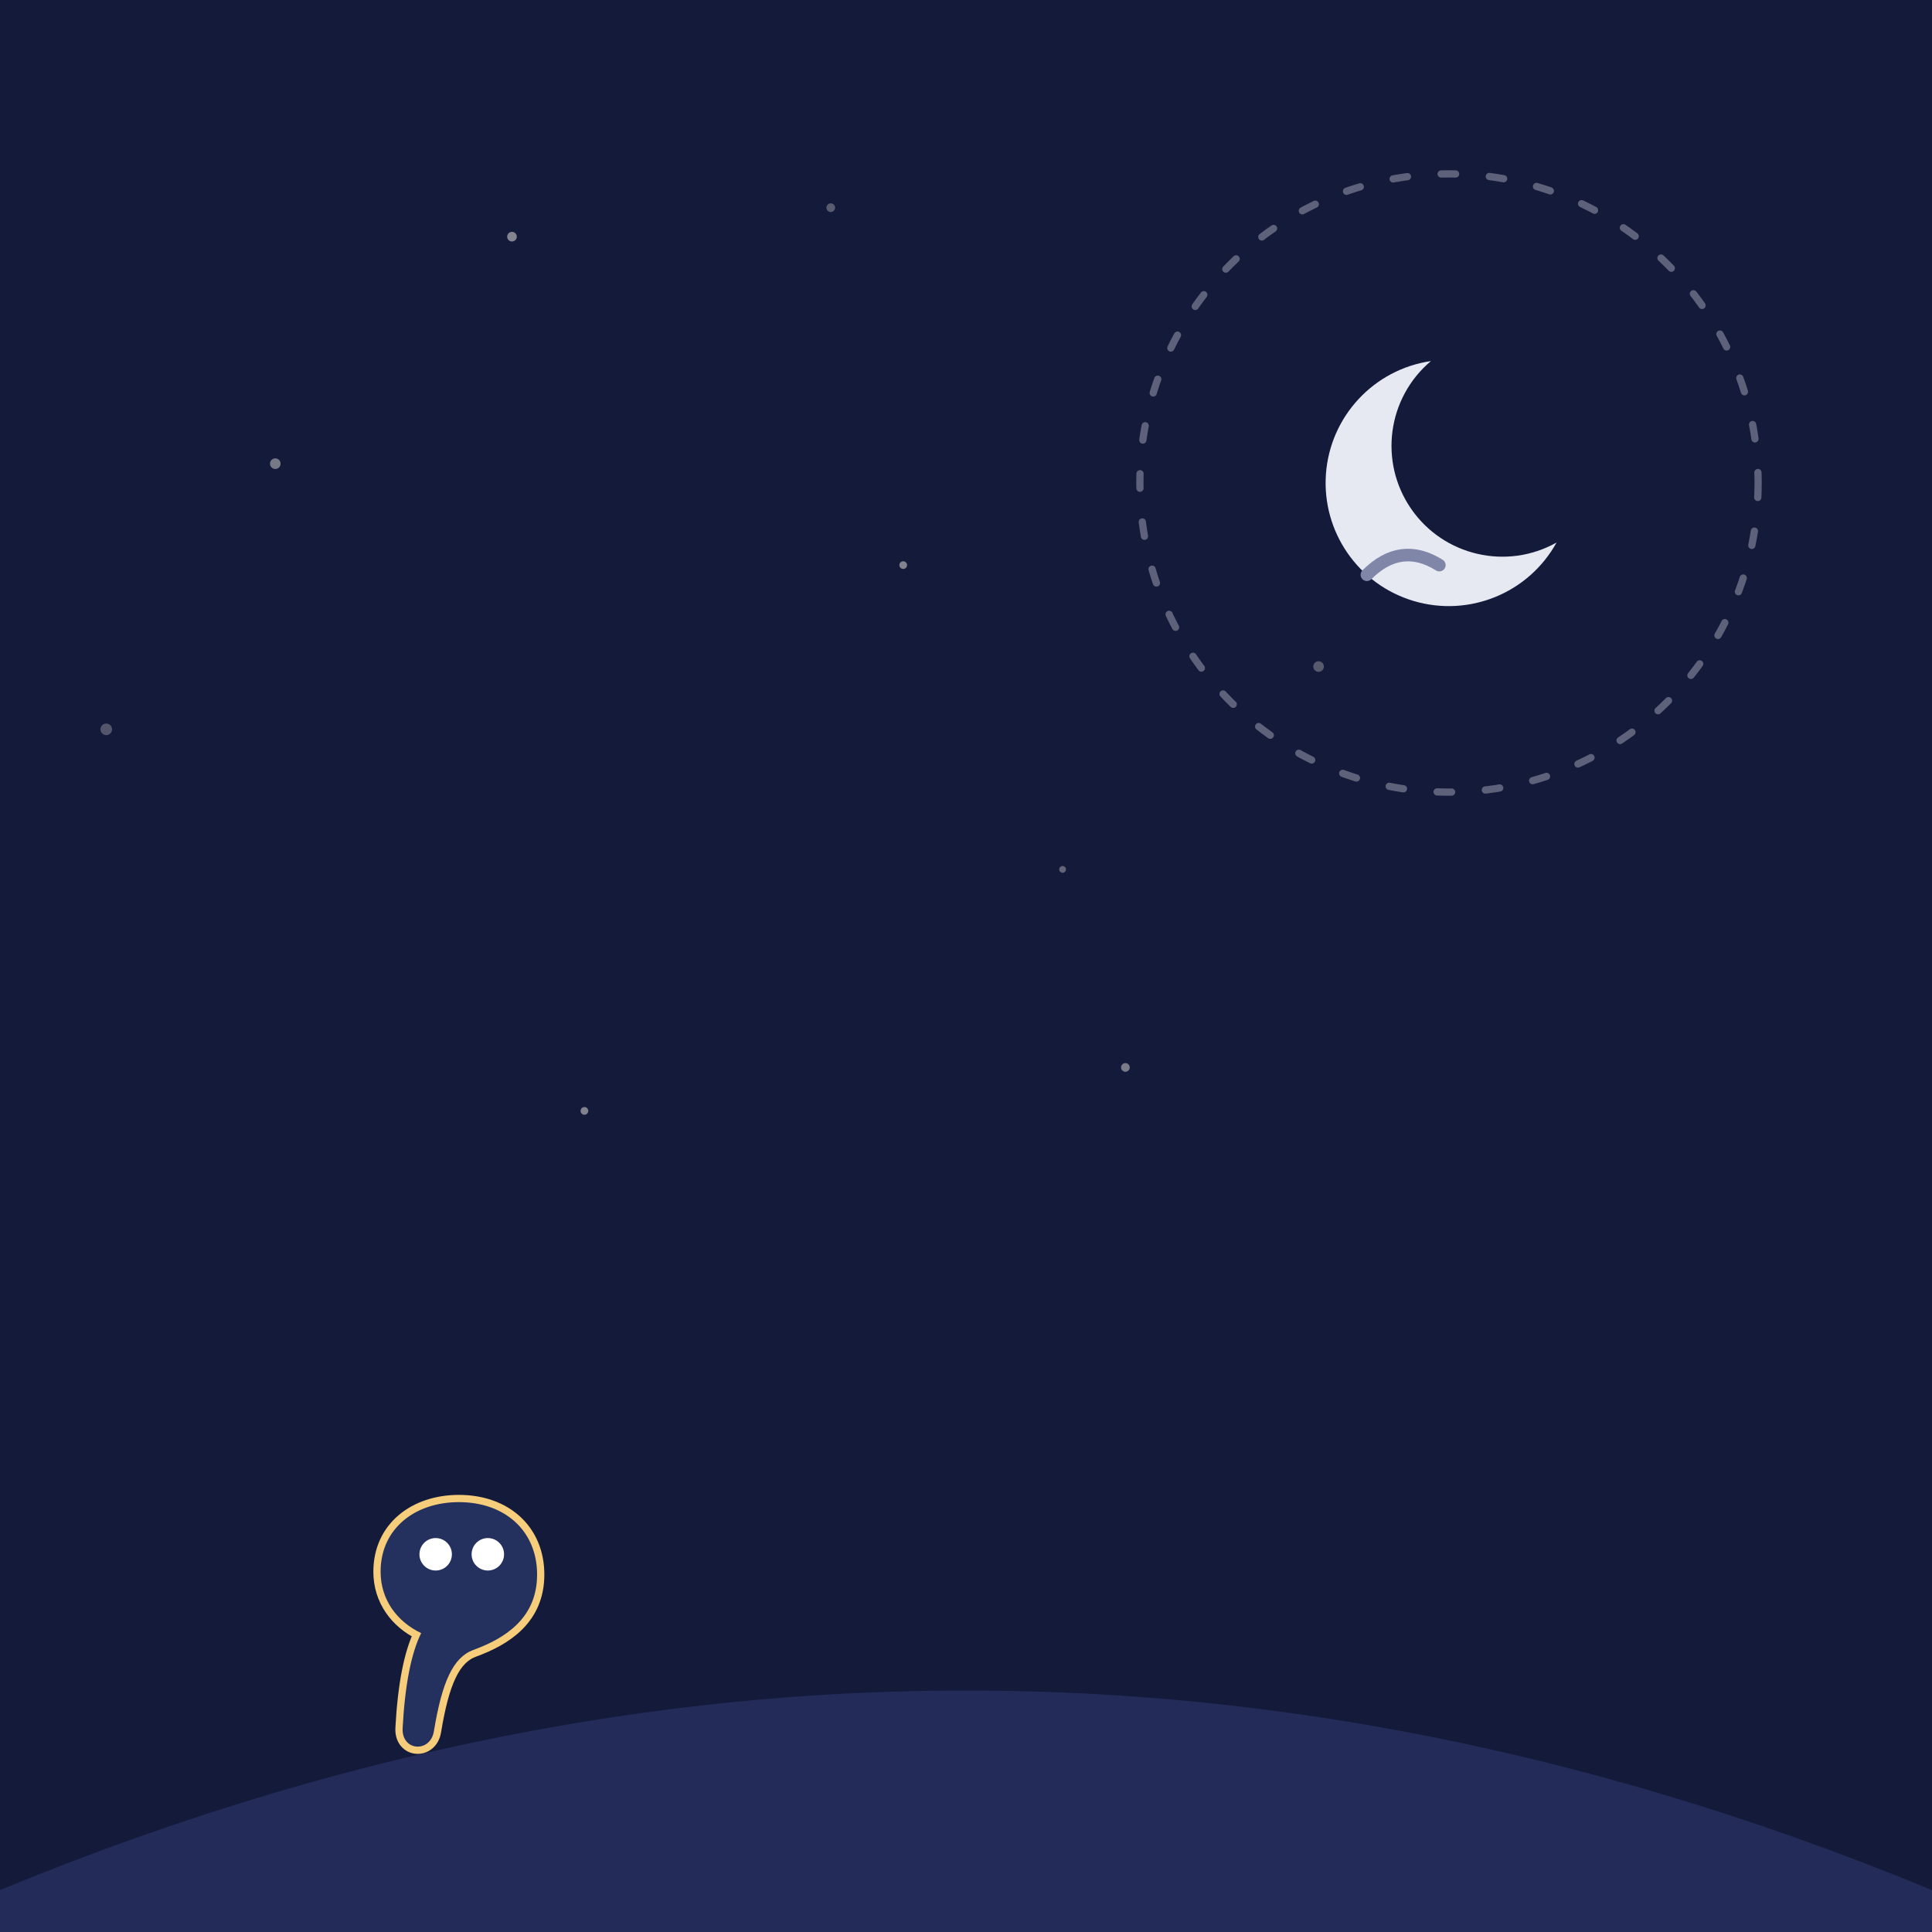
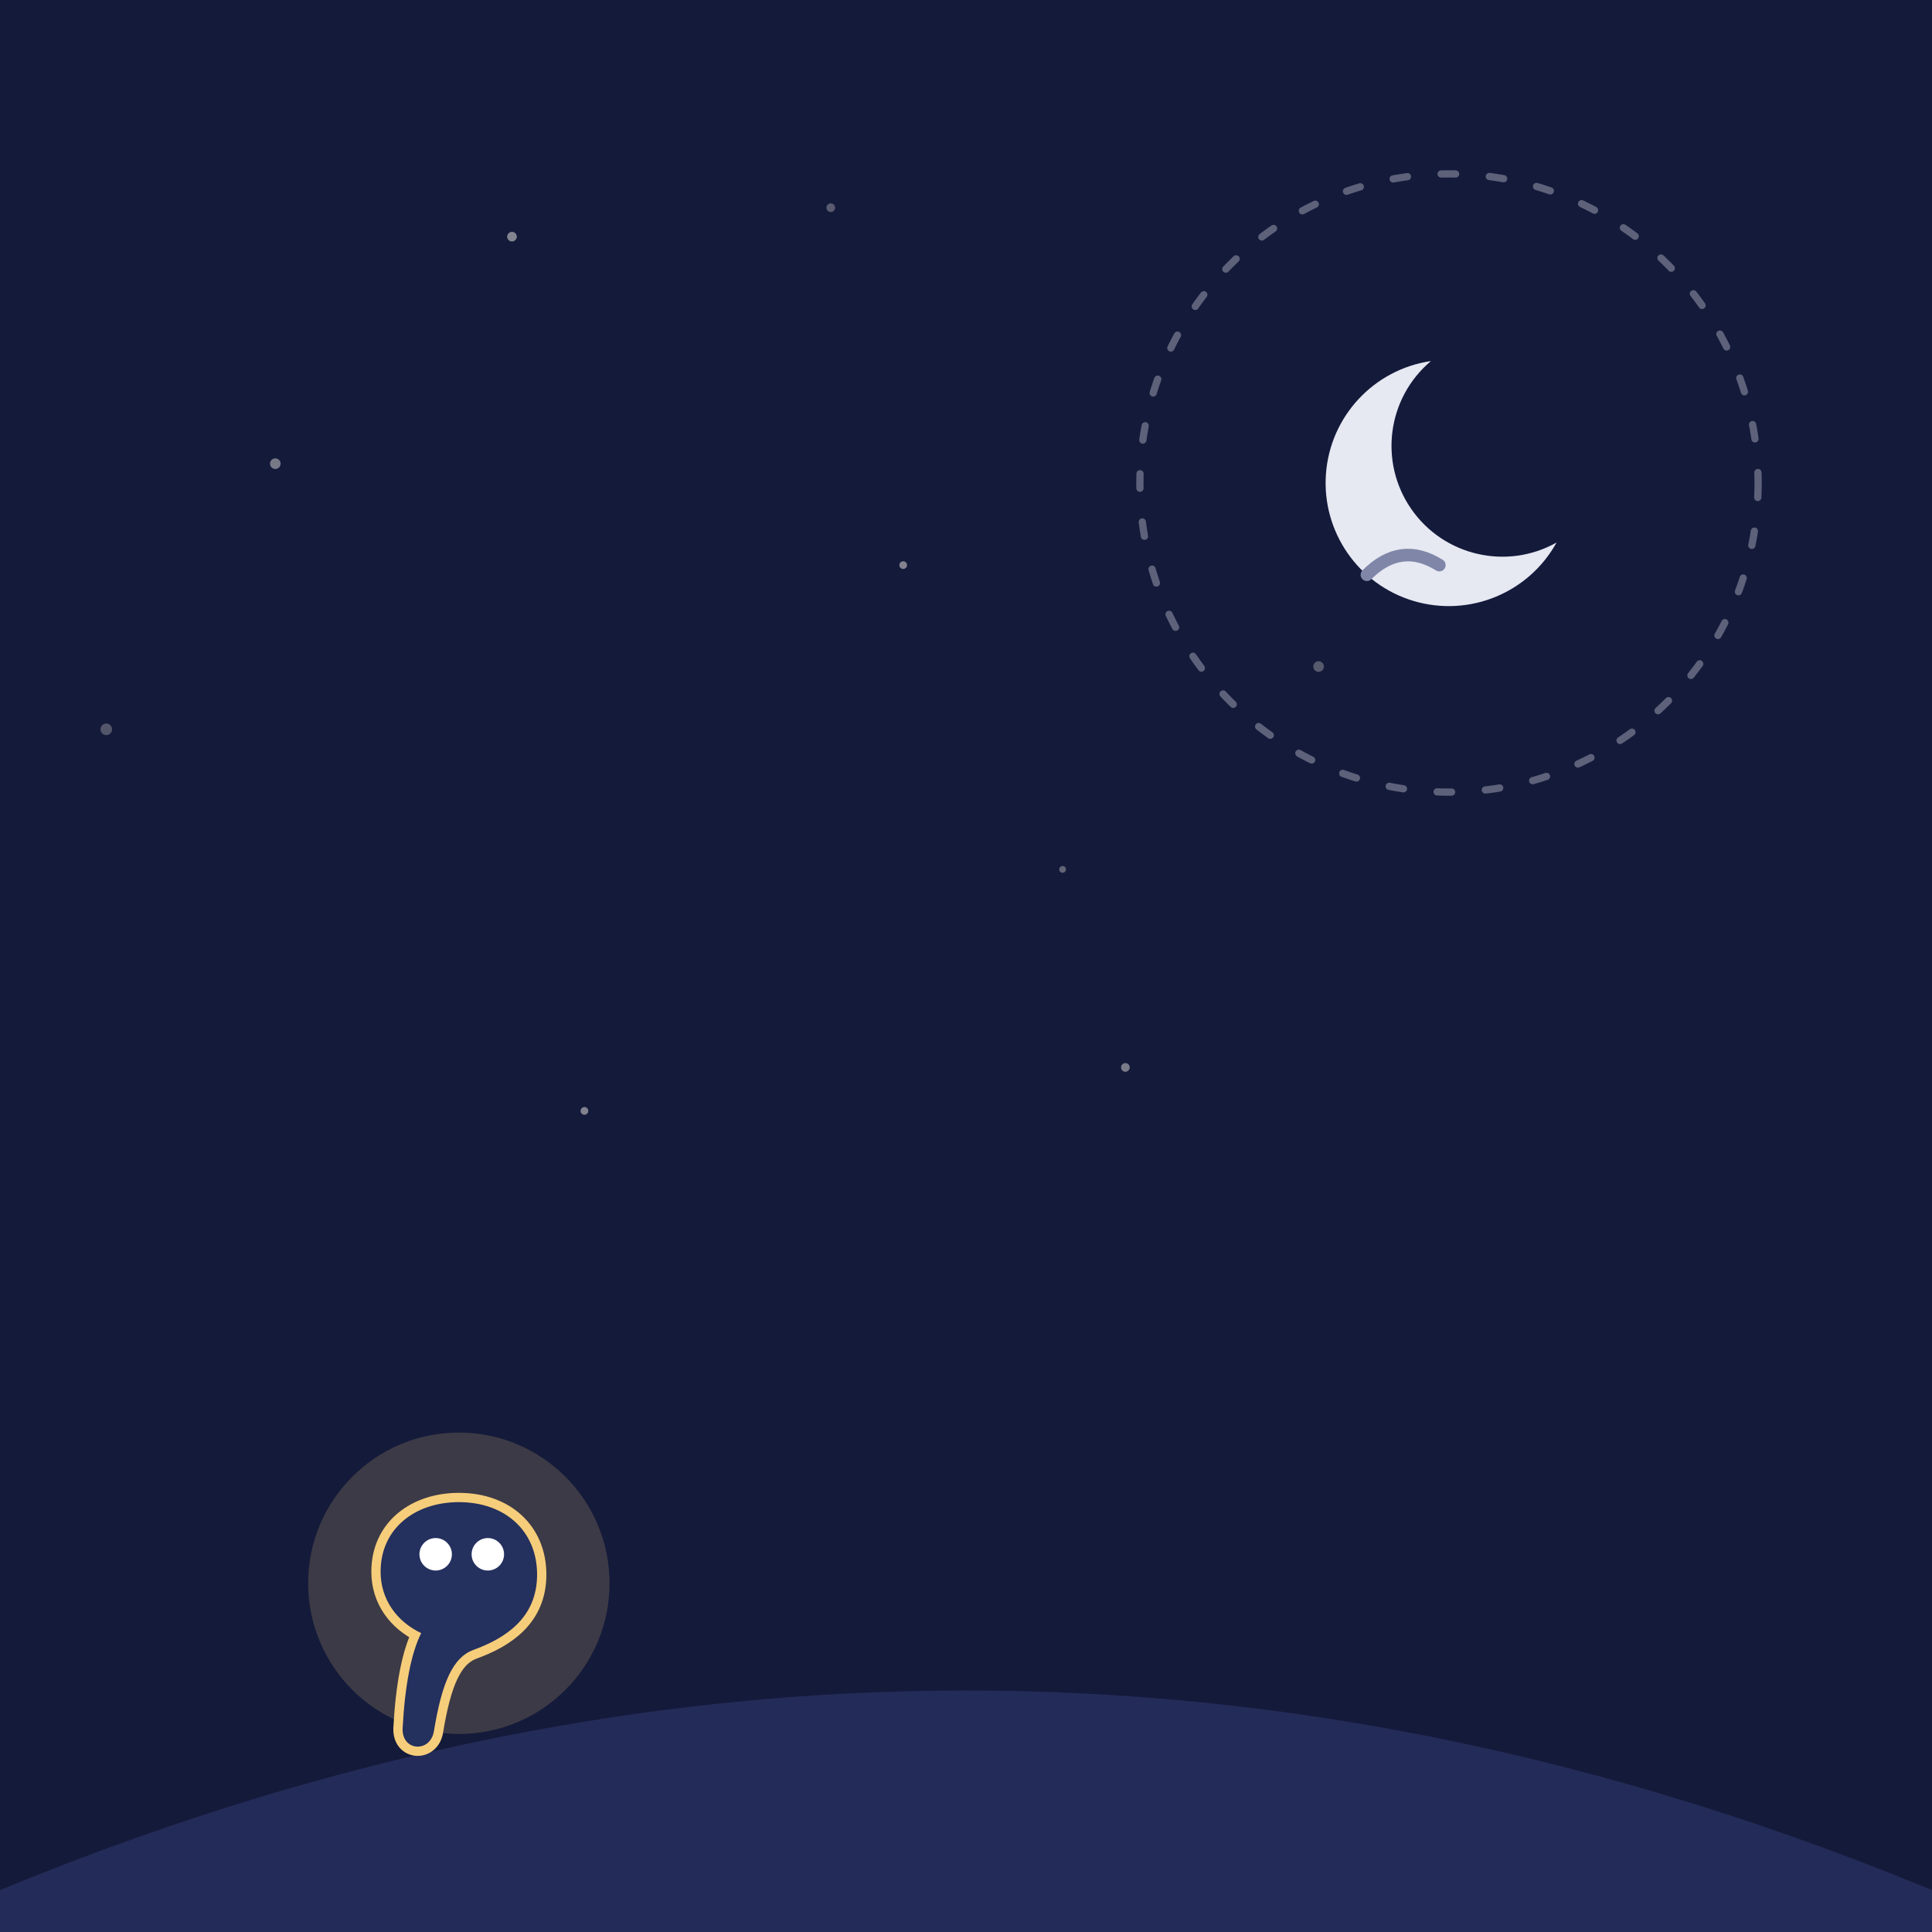
<svg xmlns="http://www.w3.org/2000/svg" viewBox="0 0 400 400" preserveAspectRatio="xMidYMid slice">
  <rect width="400" height="400" fill="#141A3A" />
  <circle cx="187" cy="117" r="0.8" fill="#FBF6EC" opacity="0.47" />
  <circle cx="22" cy="151" r="1.2" fill="#FBF6EC" opacity="0.27" />
  <circle cx="220" cy="180" r="0.7" fill="#FBF6EC" opacity="0.34" />
  <circle cx="273" cy="138" r="1.1" fill="#FBF6EC" opacity="0.29" />
  <circle cx="106" cy="49" r="1.0" fill="#FBF6EC" opacity="0.48" />
  <circle cx="233" cy="221" r="0.9" fill="#FBF6EC" opacity="0.44" />
  <circle cx="57" cy="96" r="1.1" fill="#FBF6EC" opacity="0.43" />
  <circle cx="172" cy="43" r="0.9" fill="#FBF6EC" opacity="0.30" />
  <circle cx="121" cy="230" r="0.8" fill="#FBF6EC" opacity="0.47" />
  <circle cx="300" cy="100" r="64" fill="none" stroke="#E6E8F2" stroke-width="1.5" stroke-dasharray="3 7" stroke-linecap="round" opacity=".35" />
  <path d="M26.2 14.5A30 30 0 1 1-4.4-29.7A27 27 0 0 0 26.2 14.5Z" transform="translate(300 100) scale(.85)" fill="#E6E8F2" />
  <path d="M283 119Q290 112 298 117" stroke="#7F86A8" stroke-width="2.6" stroke-linecap="round" fill="none" />
  <path d="M-20 400Q200 300 420 400Z" fill="#232B58" />
  <g transform="translate(70.4 308.6) scale(1.2)">
-     <path d="M7 14C7 6.5 13 2 20.5 2C28.5 2 34 7 34 14.5C34 22 28.5 25.5 23 27.5C19.5 28.8 17.6 33 16.2 41.5C15.6 45.3 10.6 45 10.8 41C11.2 33.5 12.3 28 14 24.6C9.8 22.6 7 18.8 7 14Z" fill="none" stroke="#F6CD7A" stroke-width="2.5" />
+     <circle cx="20.5" cy="16" r="26" fill="#F6CD7A" opacity=".18" />
+     <path d="M7 14C7 6.5 13 2 20.5 2C28.5 2 34 7 34 14.5C34 22 28.5 25.5 23 27.5C19.5 28.8 17.6 33 16.2 41.5C15.6 45.3 10.6 45 10.8 41C11.2 33.5 12.3 28 14 24.6C9.8 22.6 7 18.8 7 14Z" fill="none" stroke="#F6CD7A" stroke-width="3.2" />
    <path d="M7 14C7 6.5 13 2 20.5 2C28.5 2 34 7 34 14.5C34 22 28.5 25.5 23 27.5C19.5 28.8 17.6 33 16.2 41.5C15.6 45.3 10.6 45 10.8 41C11.2 33.5 12.3 28 14 24.6C9.8 22.6 7 18.8 7 14Z" fill="#24305E" />
    <circle cx="16.5" cy="11" r="2.8" fill="#fff" />
    <circle cx="25.5" cy="11" r="2.8" fill="#fff" />
  </g>
</svg>
